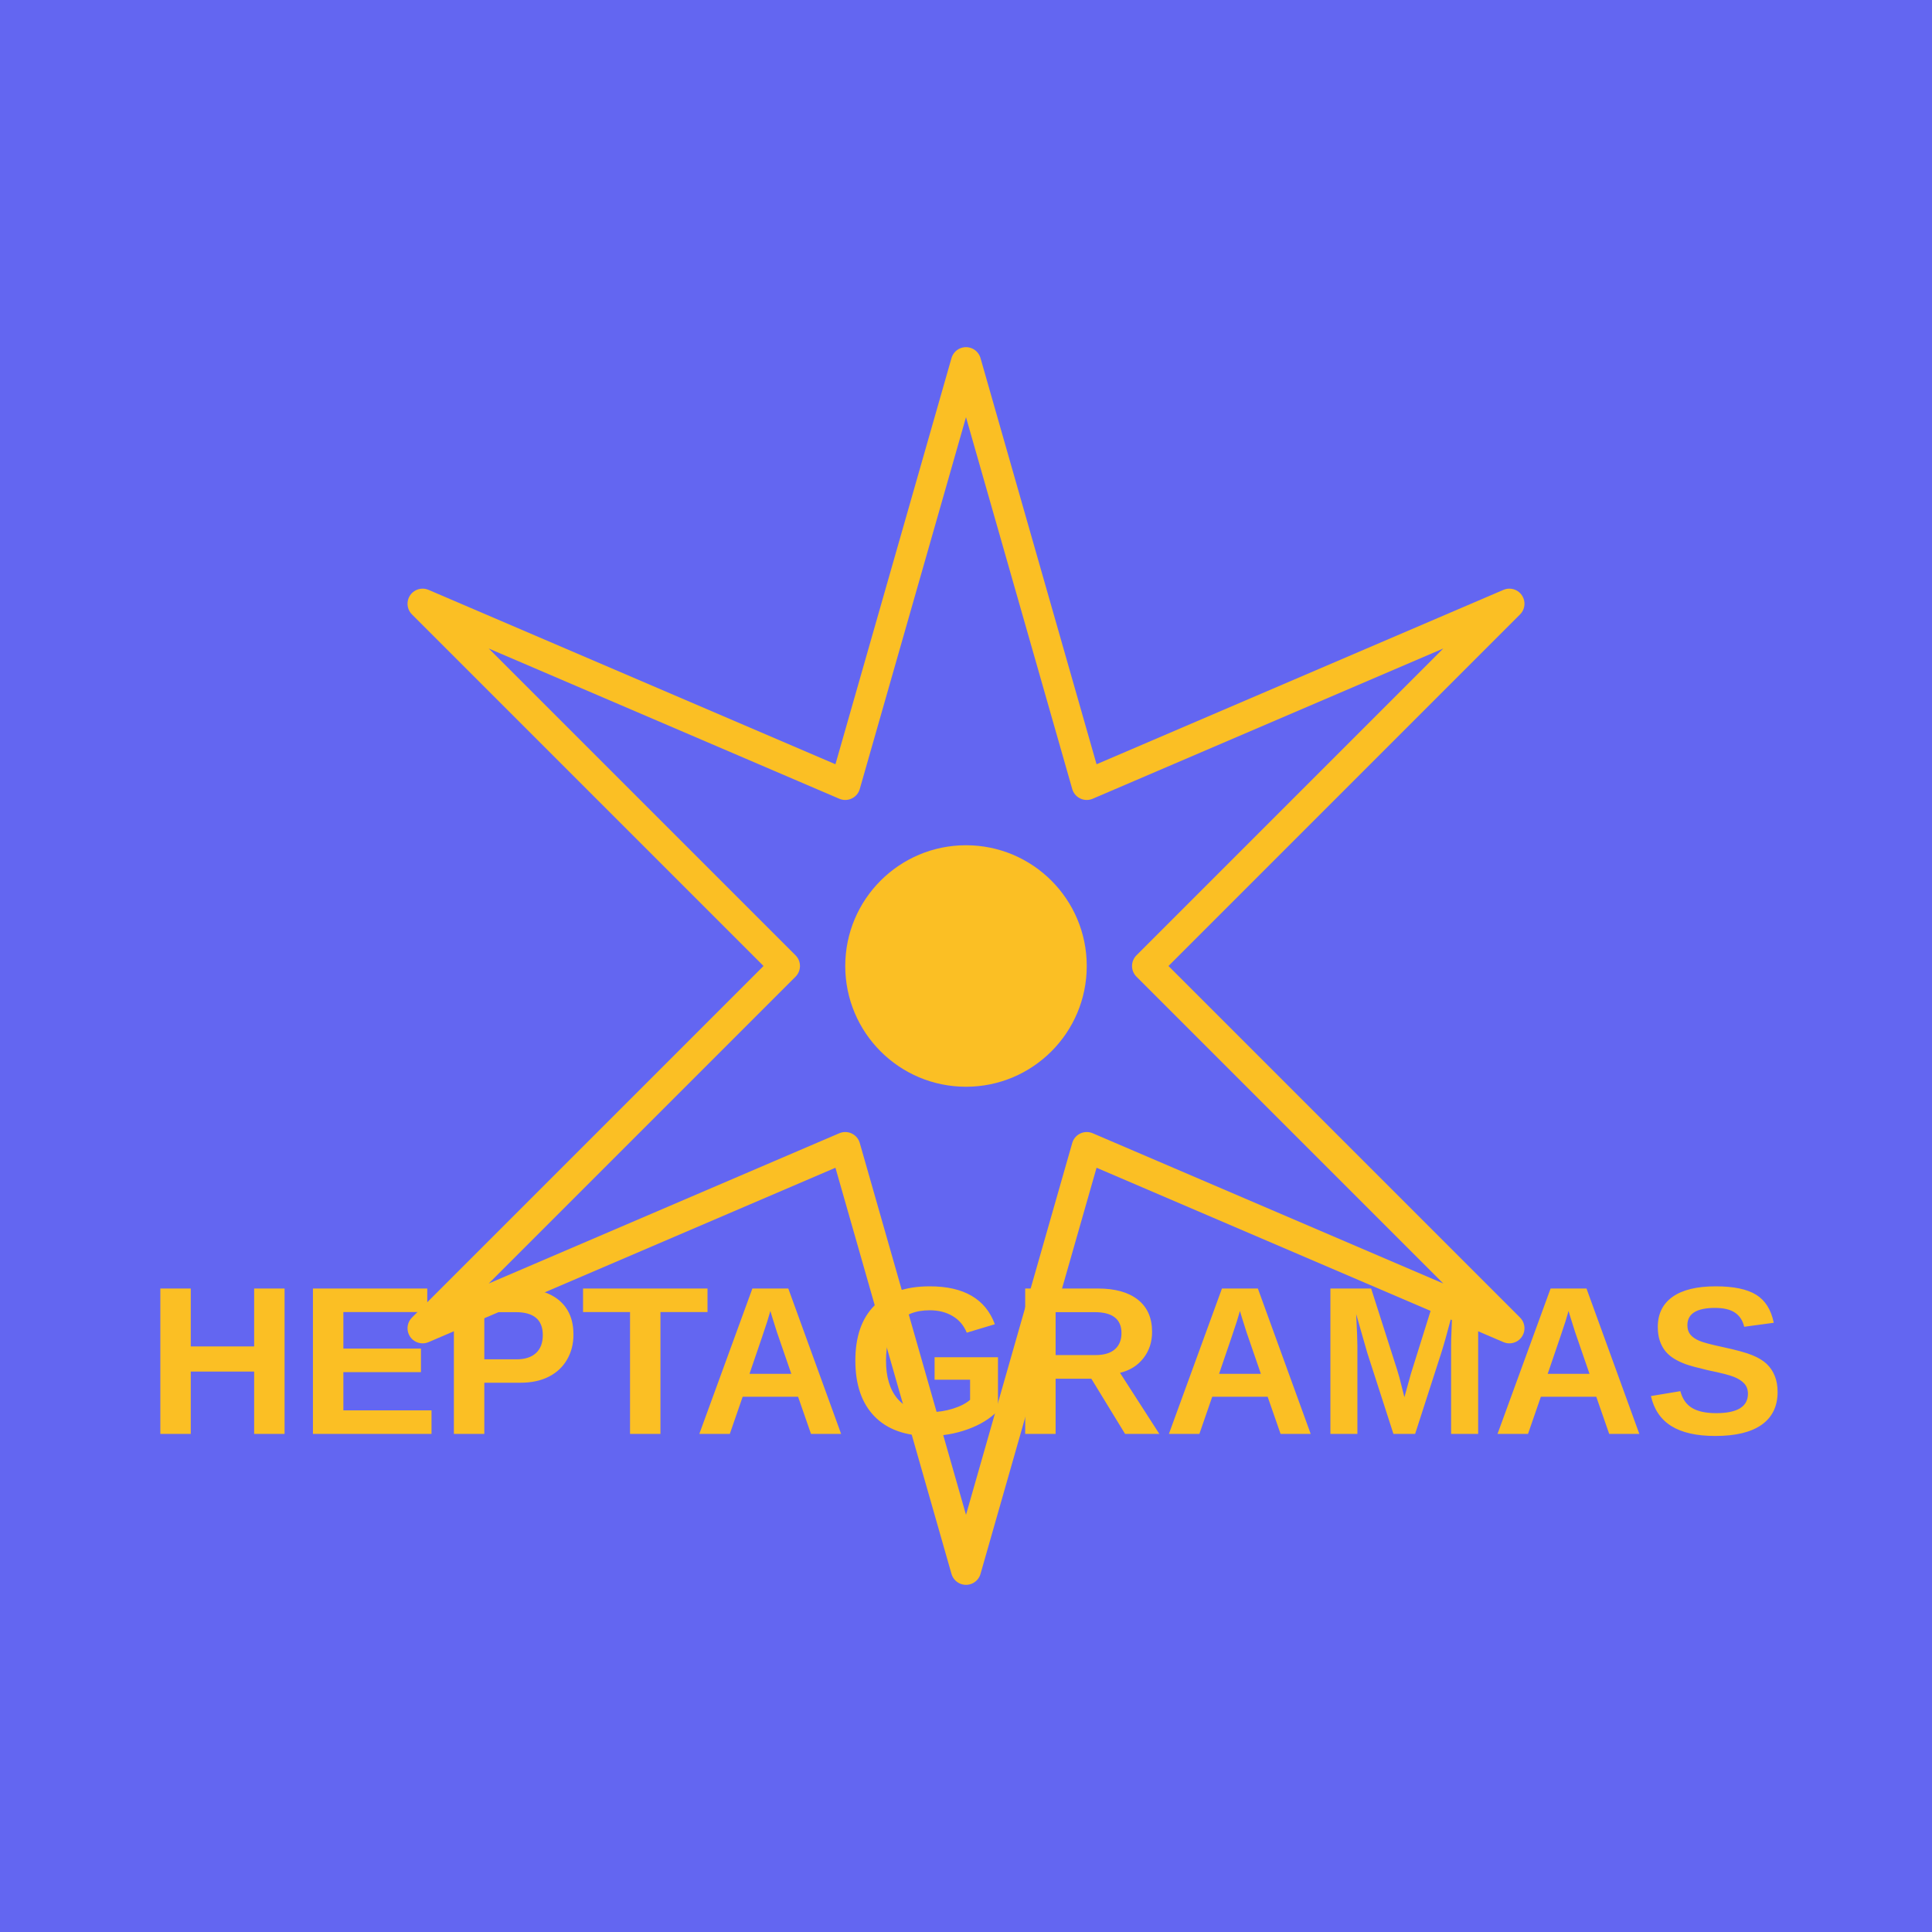
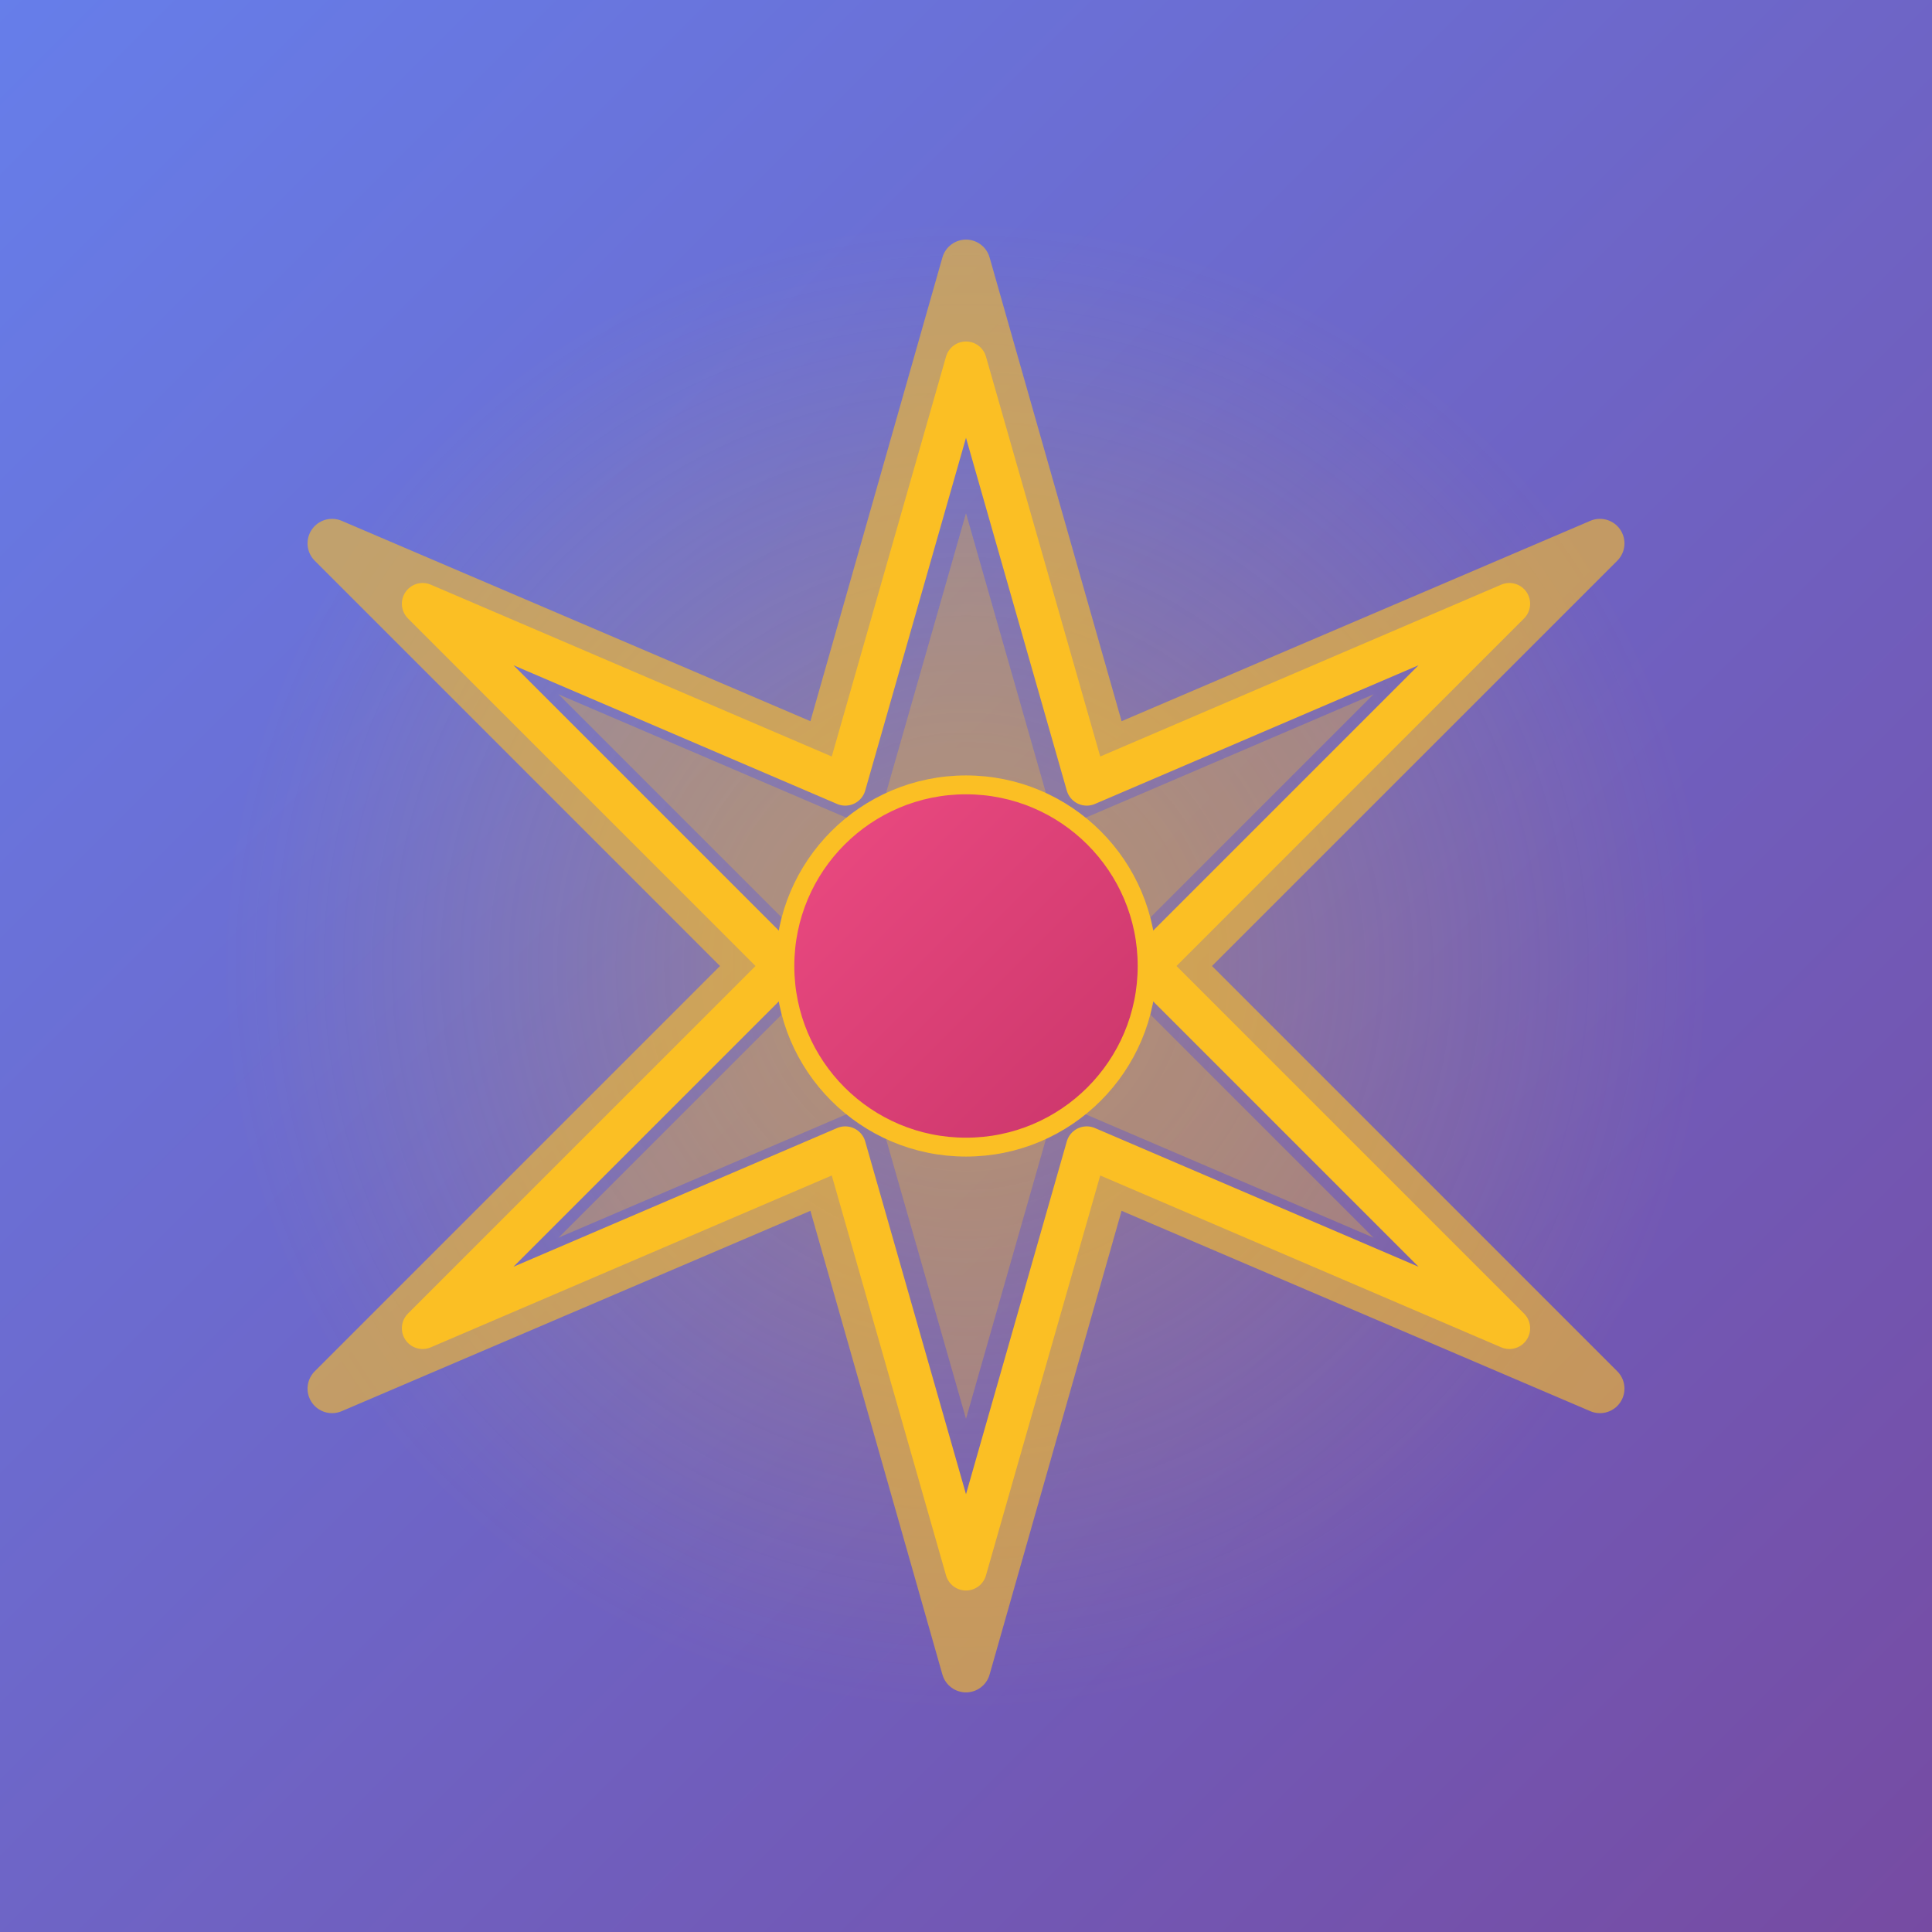
<svg xmlns="http://www.w3.org/2000/svg" width="512" height="512" viewBox="0 0 512 512">
-   <rect width="512" height="512" fill="#6366f1" />
+   <defs>
+     <linearGradient id="bgGrad" x1="0%" y1="0%" x2="100%" y2="100%">
+       <stop offset="0%" style="stop-color:#667eea;stop-opacity:1" />
+       <stop offset="100%" style="stop-color:#764ba2;stop-opacity:1" />
+     </linearGradient>
+     <linearGradient id="centerGrad" x1="0%" y1="0%" x2="100%" y2="100%">
+       <stop offset="0%" style="stop-color:#ed4b82;stop-opacity:1" />
+       <stop offset="100%" style="stop-color:#c9356a;stop-opacity:1" />
+     </linearGradient>
+     <radialGradient id="glowGrad" cx="50%" cy="50%" r="50%">
+       <stop offset="0%" style="stop-color:#fbbf24;stop-opacity:0.3" />
+       <stop offset="100%" style="stop-color:#fbbf24;stop-opacity:0" />
+     </radialGradient>
+   </defs>
+   <rect width="512" height="512" fill="url(#bgGrad)" />
  <g transform="translate(256, 256)">
-     <path d="M 0,-160 L 32,-48 L 144,-96 L 48,0 L 144,96 L 32,48 L 0,160 L -32,48 L -144,96 L -48,0 L -144,-96 L -32,-48 Z" fill="none" stroke="#fbbf24" stroke-width="8" stroke-linejoin="round" />
-     <circle cx="0" cy="0" r="32" fill="#fbbf24" />
+     <circle cx="0" cy="0" r="200" fill="url(#glowGrad)" />
+     <path d="M 0,-186 L 37,-56 L 168,-112 L 56,0 L 168,112 L 37,56 L 0,186 L -37,56 L -168,112 L -56,0 L -168,-112 L -37,-56 Z" fill="none" stroke="#fbbf24" stroke-width="13" stroke-linejoin="round" stroke-linecap="round" opacity="0.6" />
+     <path d="M 0,-160 L 32,-48 L 144,-96 L 48,0 L 144,96 L 32,48 L 0,160 L -32,48 L -144,96 L -48,0 L -144,-96 L -32,-48 Z" fill="none" stroke="#fbbf24" stroke-width="11" stroke-linejoin="round" stroke-linecap="round" />
+     <path d="M 0,-120 L 24,-36 L 108,-72 L 36,0 L 108,72 L 24,36 L 0,120 L -24,36 L -108,72 L -36,0 L -108,-72 L -24,-36 Z" fill="#fbbf24" opacity="0.3" stroke="none" />
+     <circle cx="0" cy="0" r="48" fill="url(#centerGrad)" stroke="#fbbf24" stroke-width="5" />
  </g>
-   <text x="256" y="380" font-family="Arial, sans-serif" font-size="56" font-weight="bold" fill="#fbbf24" text-anchor="middle">HEPTAGRAMAS</text>
</svg>
